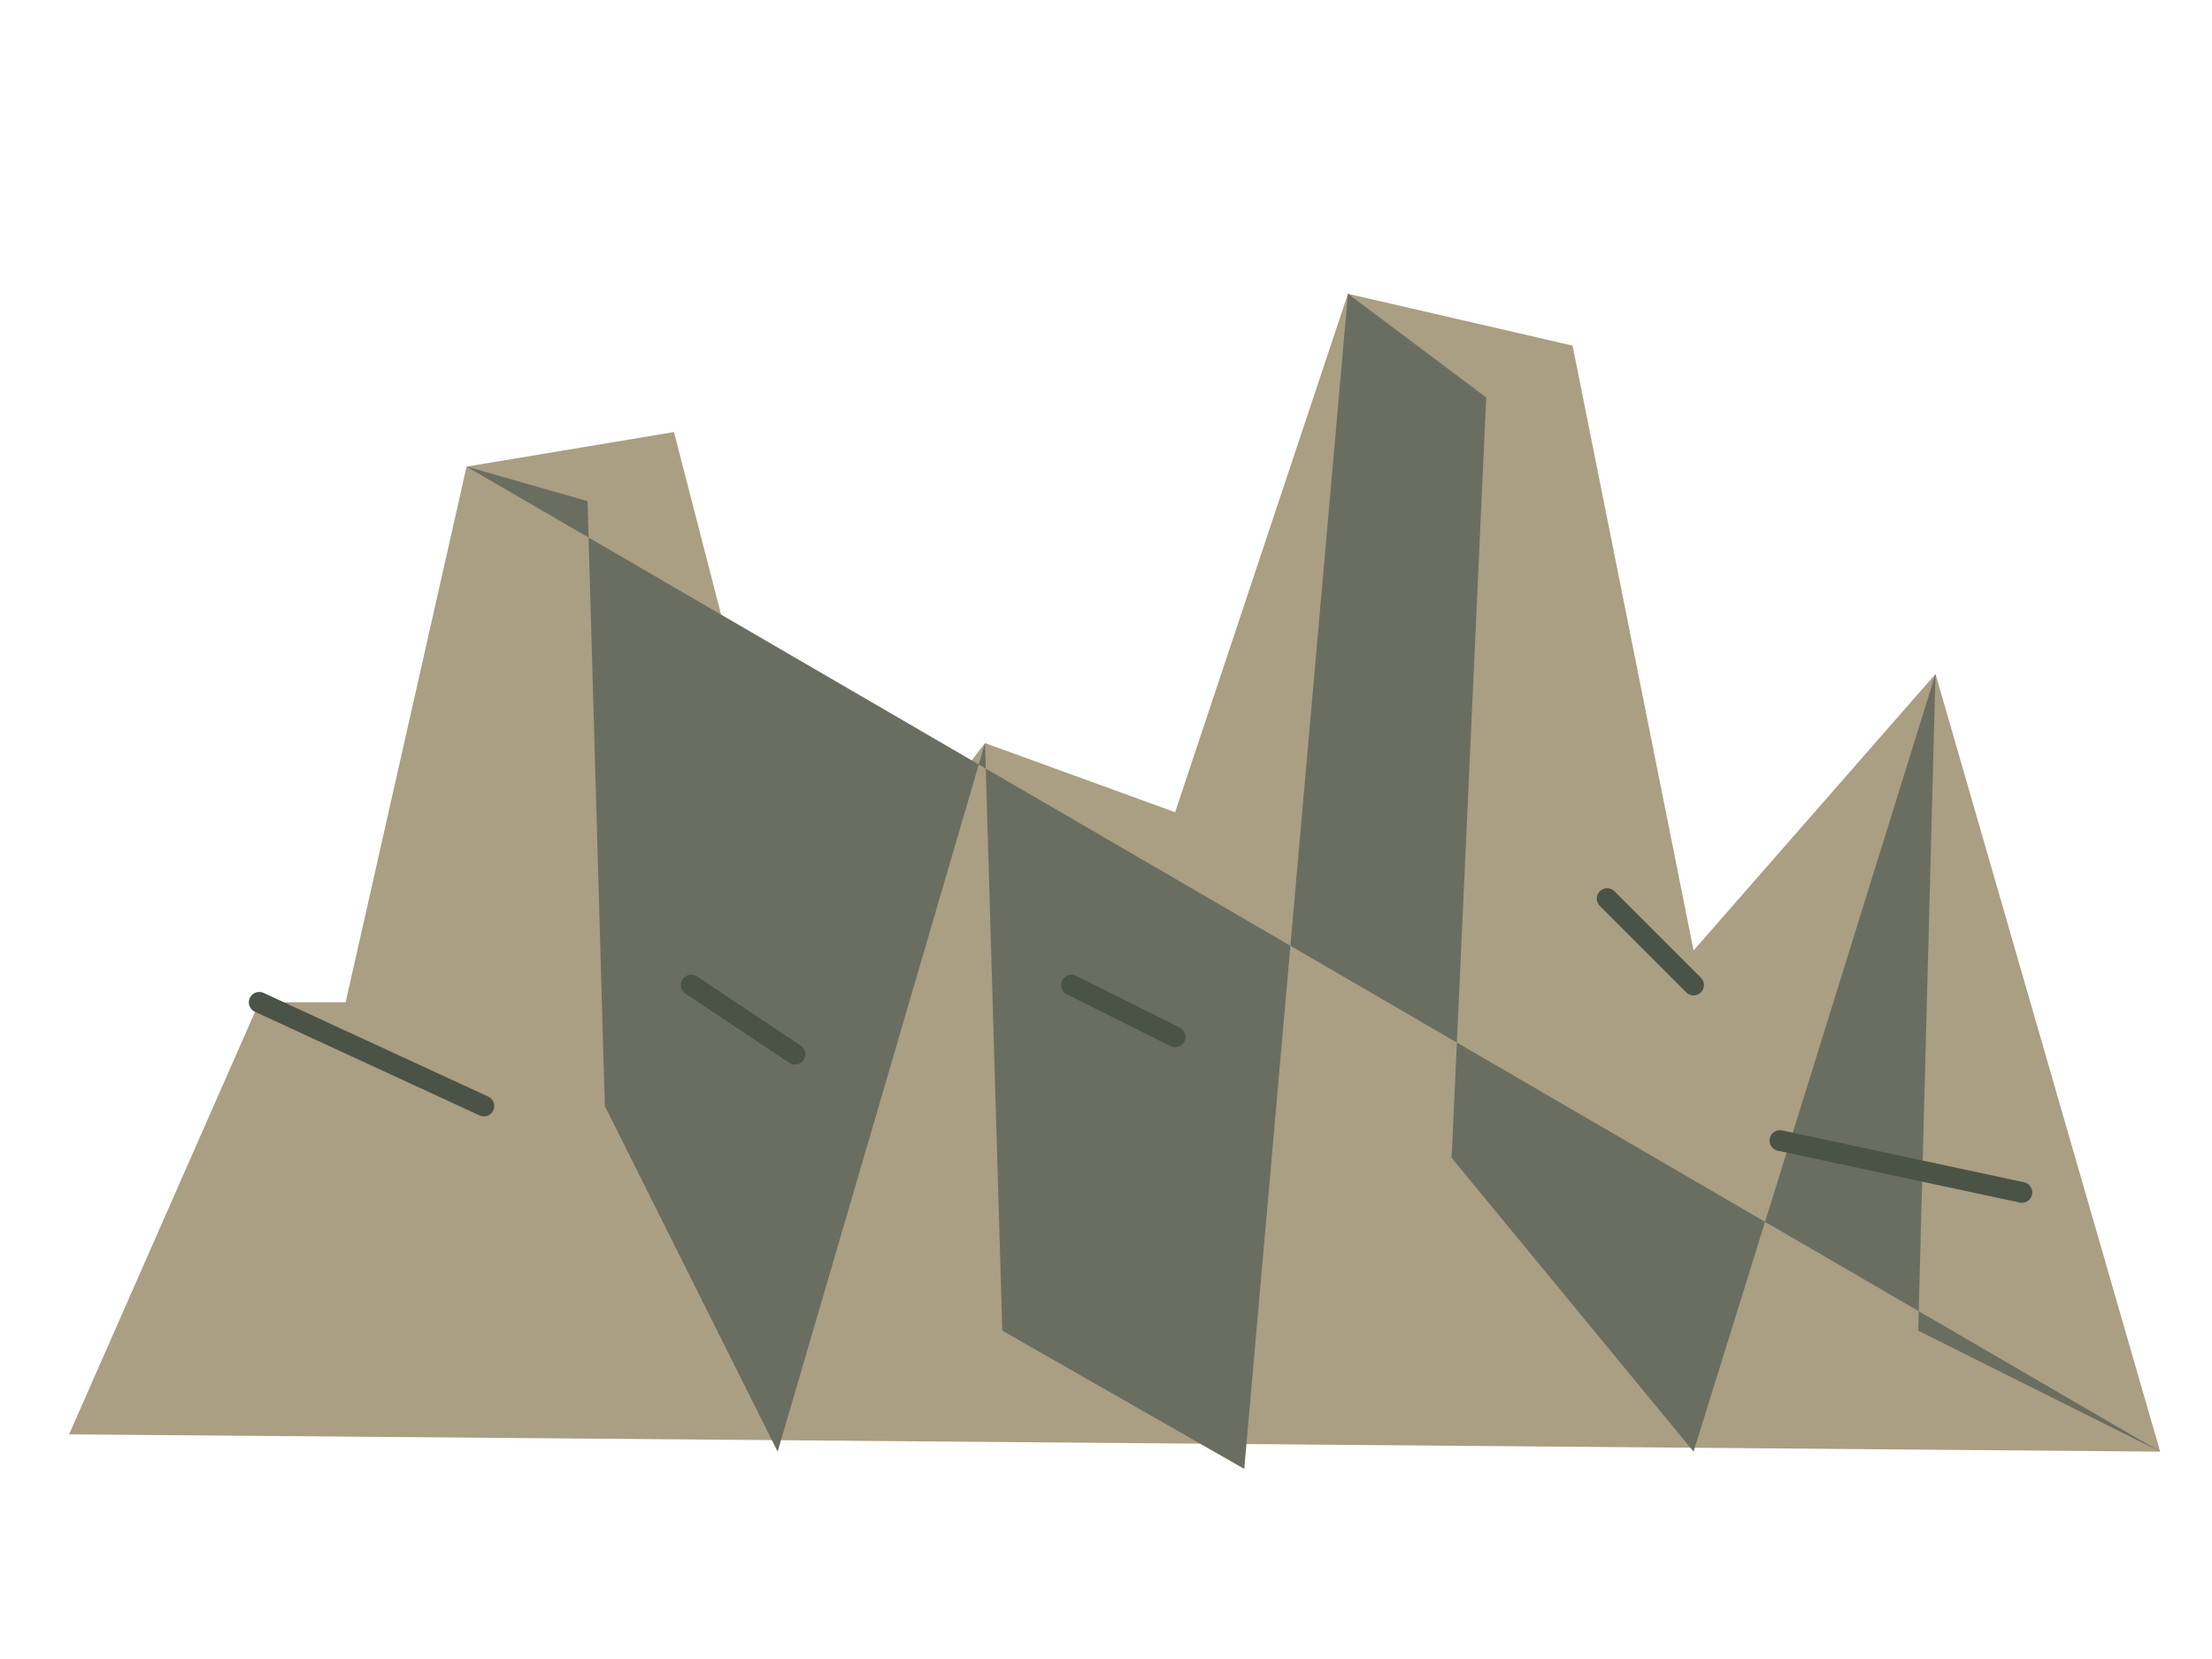
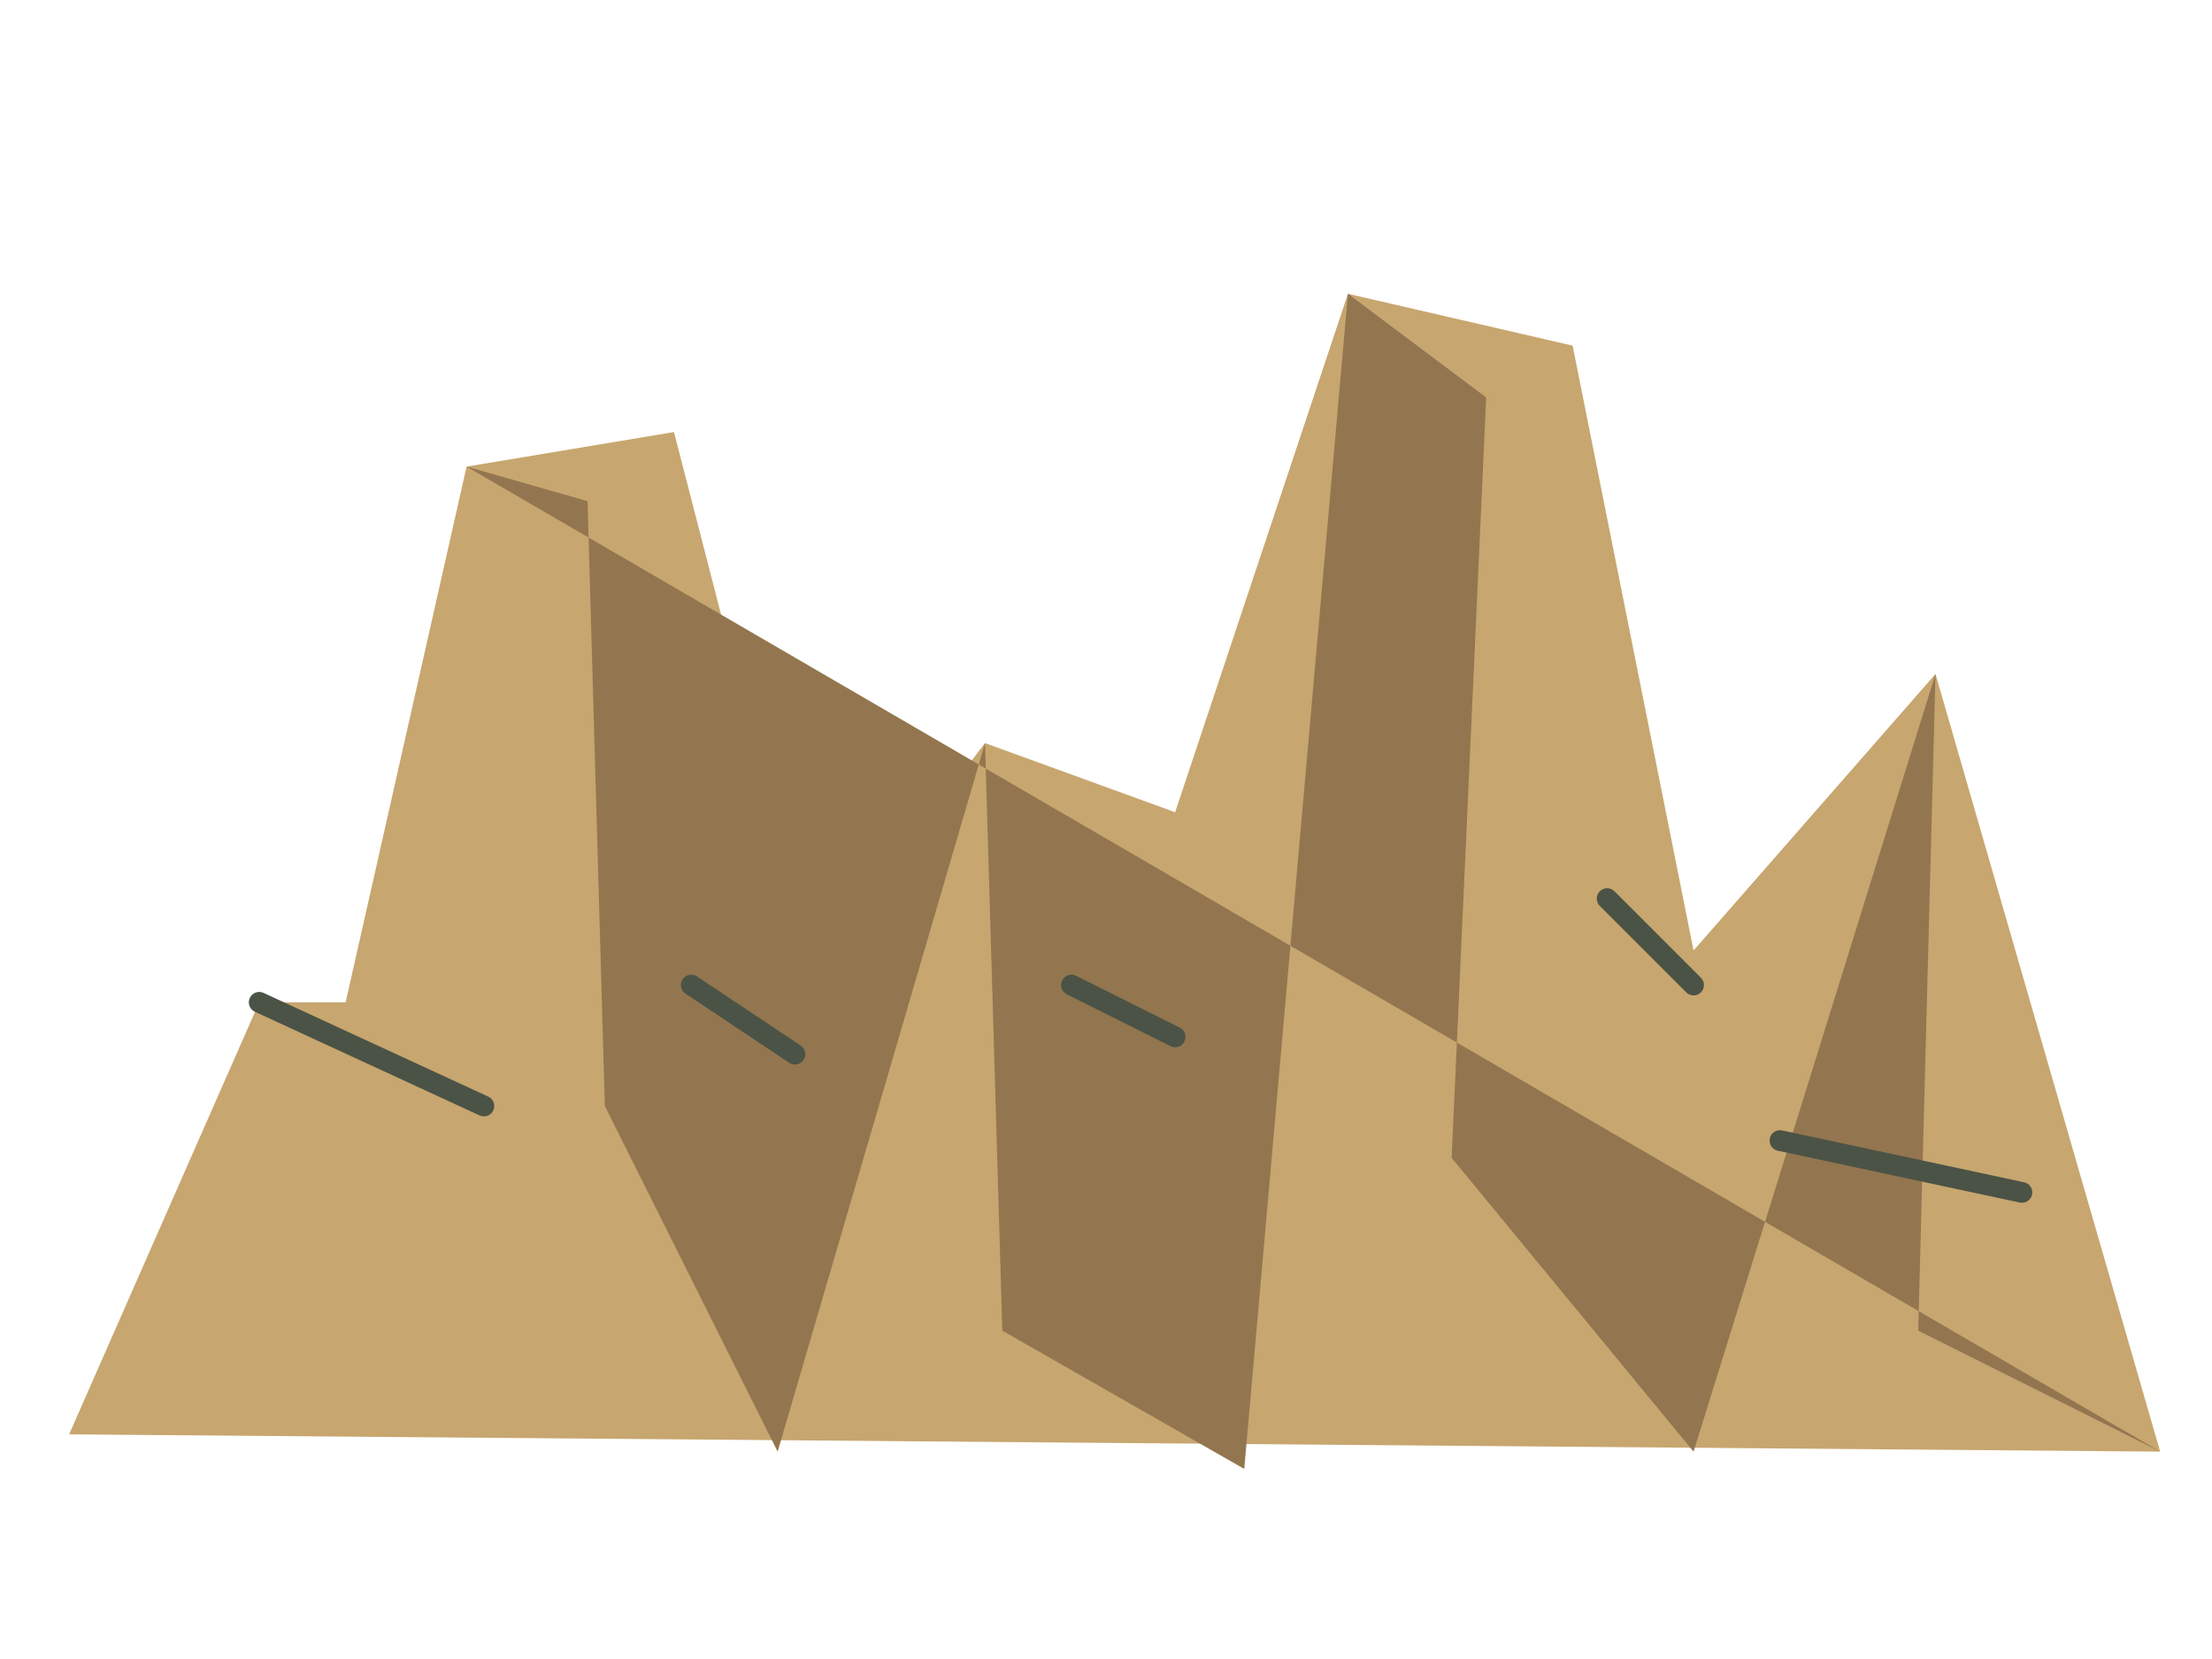
<svg xmlns="http://www.w3.org/2000/svg" viewBox="0 0 128 96" width="128" height="96">
-   <path d="M4 83L15 58 20 58 27 27 39 25 47 56 57 43 68 47 78 17 91 20 98 55 112 39 125 84Z" fill="#aa9e83" stroke="none" stroke-width="0" stroke-linejoin="round" stroke-linecap="round" />
-   <path d="M27 27L34 29 35 64 45 84 57 43 58 77 72 85 78 17 86 23 84 67 98 84 112 39 111 77 125 84Z" fill="#6a6e60" stroke="none" stroke-width="0" stroke-linejoin="round" stroke-linecap="round" />
+   <path d="M4 83L15 58 20 58 27 27 39 25 47 56 57 43 68 47 78 17 91 20 98 55 112 39 125 84Z" fill="#c7a66f" stroke="none" stroke-width="0" stroke-linejoin="round" stroke-linecap="round" />
+   <path d="M27 27L34 29 35 64 45 84 57 43 58 77 72 85 78 17 86 23 84 67 98 84 112 39 111 77 125 84Z" fill="#93764f" stroke="none" stroke-width="0" stroke-linejoin="round" stroke-linecap="round" />
  <path d="M15 58L28 64M40 57L46 61M62 57L68 60M93 52L98 57M103 66L117 69" fill="none" stroke="#4b5346" stroke-width="1.2" stroke-linejoin="round" stroke-linecap="round" />
</svg>
